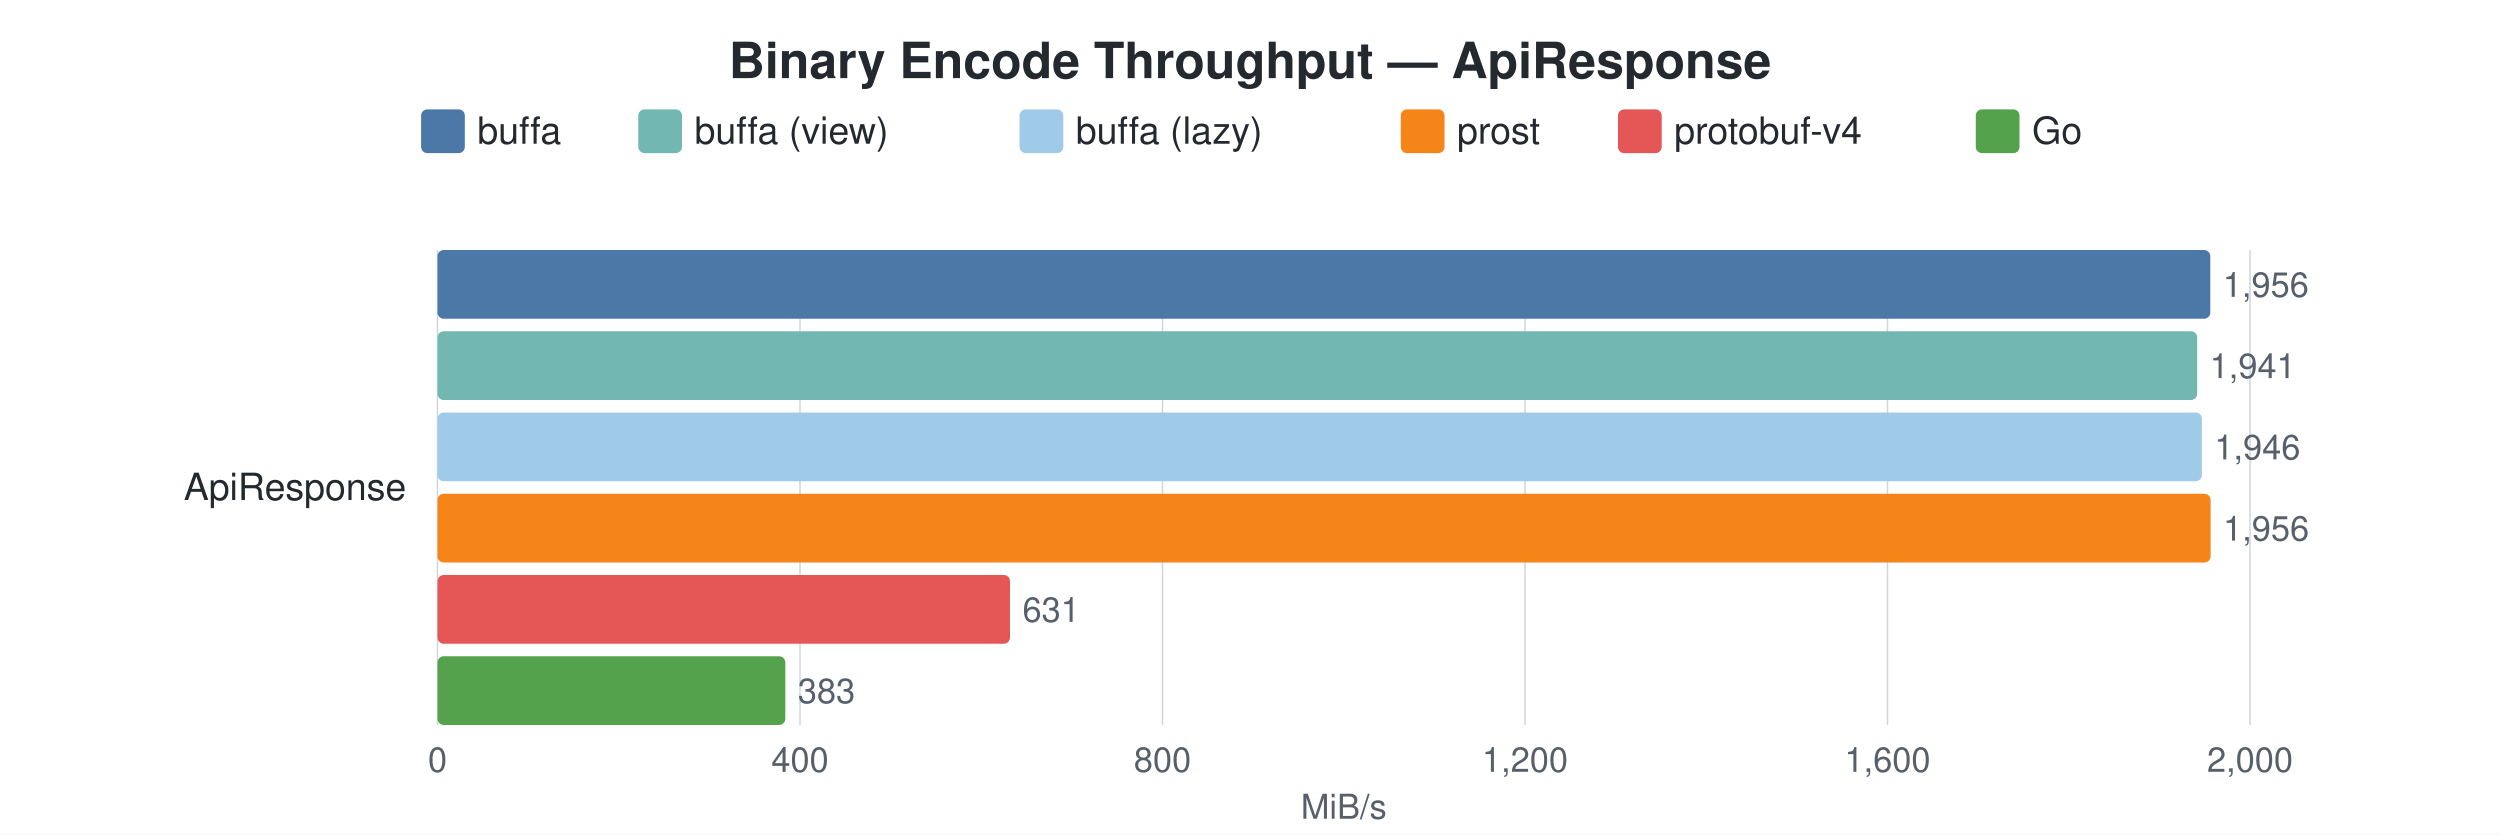
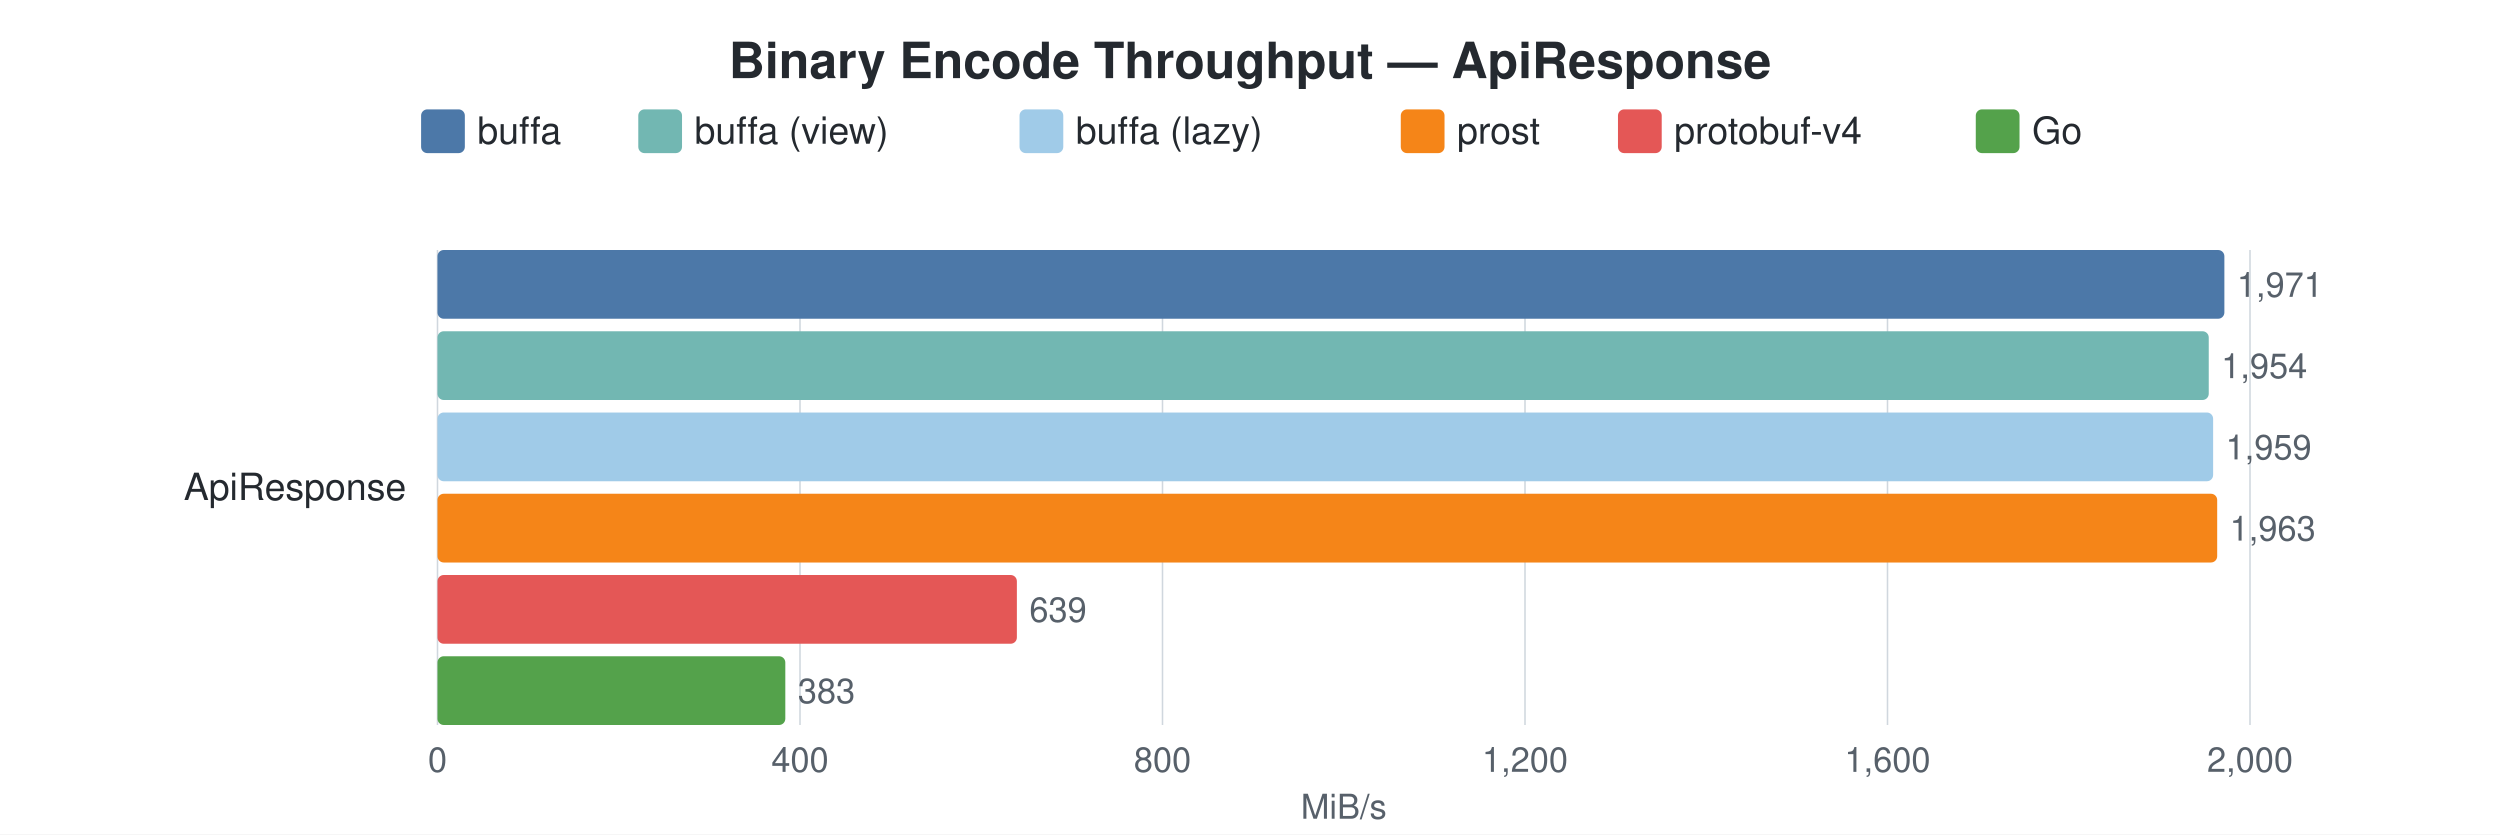
<svg xmlns="http://www.w3.org/2000/svg" width="800" height="267" viewBox="0 0 800 267">
  <style>
    text { font-family: -apple-system, BlinkMacSystemFont, "Segoe UI", Helvetica, Arial, sans-serif; }
    .title { font-size: 16px; font-weight: 600; fill: #24292f; }
    .label { font-size: 12px; fill: #24292f; }
    .value { font-size: 11px; fill: #57606a; }
    .axis-label { font-size: 11px; fill: #57606a; }
    .legend-text { font-size: 12px; fill: #24292f; }
    .grid { stroke: #d0d7de; stroke-width: 0.5; }
  </style>
  <rect width="100%" height="100%" fill="white" />
  <text x="400.0" y="25" text-anchor="middle" class="title">Binary Encode Throughput — ApiResponse</text>
  <rect x="134.75" y="35" width="14" height="14" rx="2" fill="#4C78A8" />
  <text x="152.75" y="46" class="legend-text">buffa</text>
  <rect x="204.25" y="35" width="14" height="14" rx="2" fill="#72B7B2" />
  <text x="222.25" y="46" class="legend-text">buffa (view)</text>
  <rect x="326.25" y="35" width="14" height="14" rx="2" fill="#A0CBE8" />
  <text x="344.25" y="46" class="legend-text">buffa (lazy)</text>
  <rect x="448.25" y="35" width="14" height="14" rx="2" fill="#F58518" />
  <text x="466.25" y="46" class="legend-text">prost</text>
  <rect x="517.75" y="35" width="14" height="14" rx="2" fill="#E45756" />
  <text x="535.75" y="46" class="legend-text">protobuf-v4</text>
  <rect x="632.25" y="35" width="14" height="14" rx="2" fill="#54A24B" />
  <text x="650.25" y="46" class="legend-text">Go</text>
  <line x1="140.0" y1="80" x2="140.0" y2="232" class="grid" />
  <text x="140.0" y="247" text-anchor="middle" class="axis-label">0</text>
  <line x1="256.0" y1="80" x2="256.0" y2="232" class="grid" />
  <text x="256.0" y="247" text-anchor="middle" class="axis-label">400</text>
  <line x1="372.0" y1="80" x2="372.0" y2="232" class="grid" />
  <text x="372.0" y="247" text-anchor="middle" class="axis-label">800</text>
  <line x1="488.0" y1="80" x2="488.0" y2="232" class="grid" />
  <text x="488.0" y="247" text-anchor="middle" class="axis-label">1,200</text>
  <line x1="604.0" y1="80" x2="604.0" y2="232" class="grid" />
  <text x="604.0" y="247" text-anchor="middle" class="axis-label">1,600</text>
  <line x1="720.0" y1="80" x2="720.0" y2="232" class="grid" />
  <text x="720.0" y="247" text-anchor="middle" class="axis-label">2,000</text>
  <text x="430.0" y="262" text-anchor="middle" class="axis-label">MiB/s</text>
  <text x="130" y="160.0" text-anchor="end" class="label">ApiResponse</text>
-   <rect x="140" y="80.0" width="567.3" height="22" rx="2" fill="#4C78A8" />
-   <text x="711.3" y="95.0" class="value">1,956</text>
-   <rect x="140" y="106.0" width="563.1" height="22" rx="2" fill="#72B7B2" />
-   <text x="707.1" y="121.0" class="value">1,941</text>
-   <rect x="140" y="132.0" width="564.6" height="22" rx="2" fill="#A0CBE8" />
-   <text x="708.6" y="147.0" class="value">1,946</text>
-   <rect x="140" y="158.0" width="567.4" height="22" rx="2" fill="#F58518" />
-   <text x="711.4" y="173.0" class="value">1,956</text>
-   <rect x="140" y="184.0" width="183.2" height="22" rx="2" fill="#E45756" />
-   <text x="327.2" y="199.0" class="value">631</text>
+   <rect x="140" y="80.0" width="571.8" height="22" rx="2" fill="#4C78A8" />
+   <text x="715.8" y="95.0" class="value">1,971</text>
+   <rect x="140" y="106.0" width="566.8" height="22" rx="2" fill="#72B7B2" />
+   <text x="710.8" y="121.0" class="value">1,954</text>
+   <rect x="140" y="132.0" width="568.2" height="22" rx="2" fill="#A0CBE8" />
+   <text x="712.2" y="147.0" class="value">1,959</text>
+   <rect x="140" y="158.0" width="569.5" height="22" rx="2" fill="#F58518" />
+   <text x="713.5" y="173.0" class="value">1,963</text>
+   <rect x="140" y="184.0" width="185.4" height="22" rx="2" fill="#E45756" />
+   <text x="329.4" y="199.0" class="value">639</text>
  <rect x="140" y="210.0" width="111.3" height="22" rx="2" fill="#54A24B" />
  <text x="255.3" y="225.0" class="value">383</text>
</svg>
